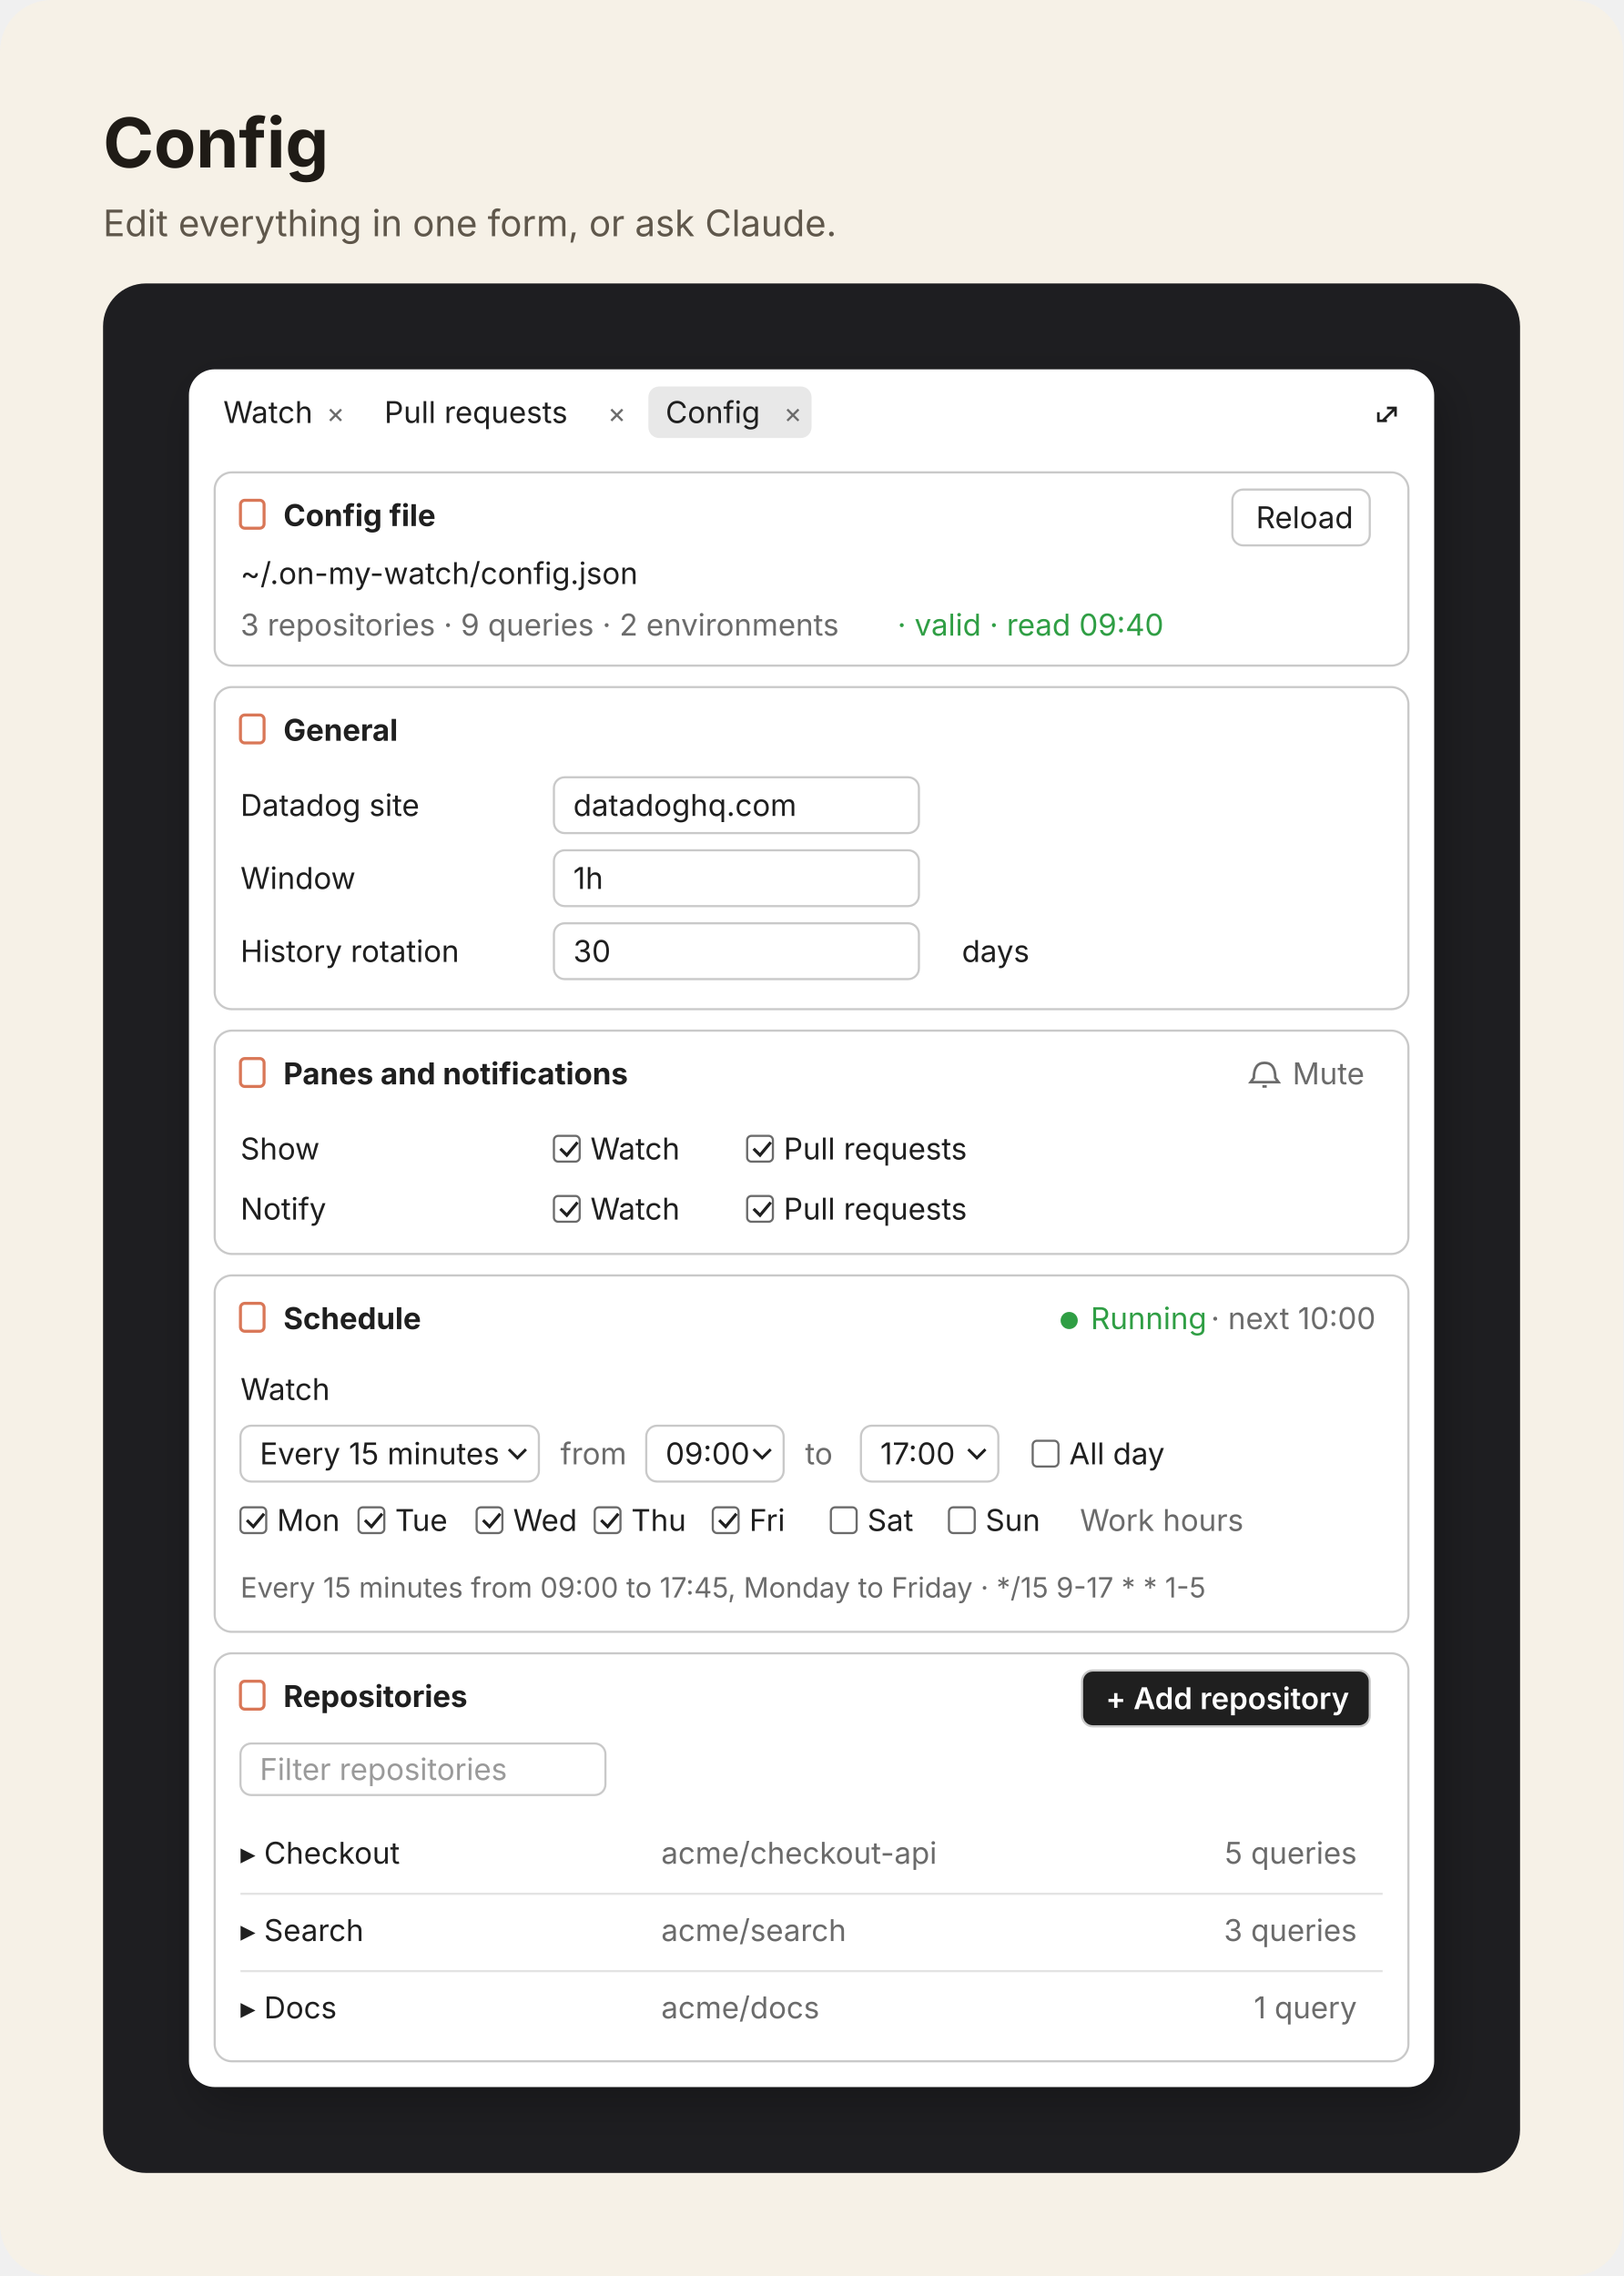
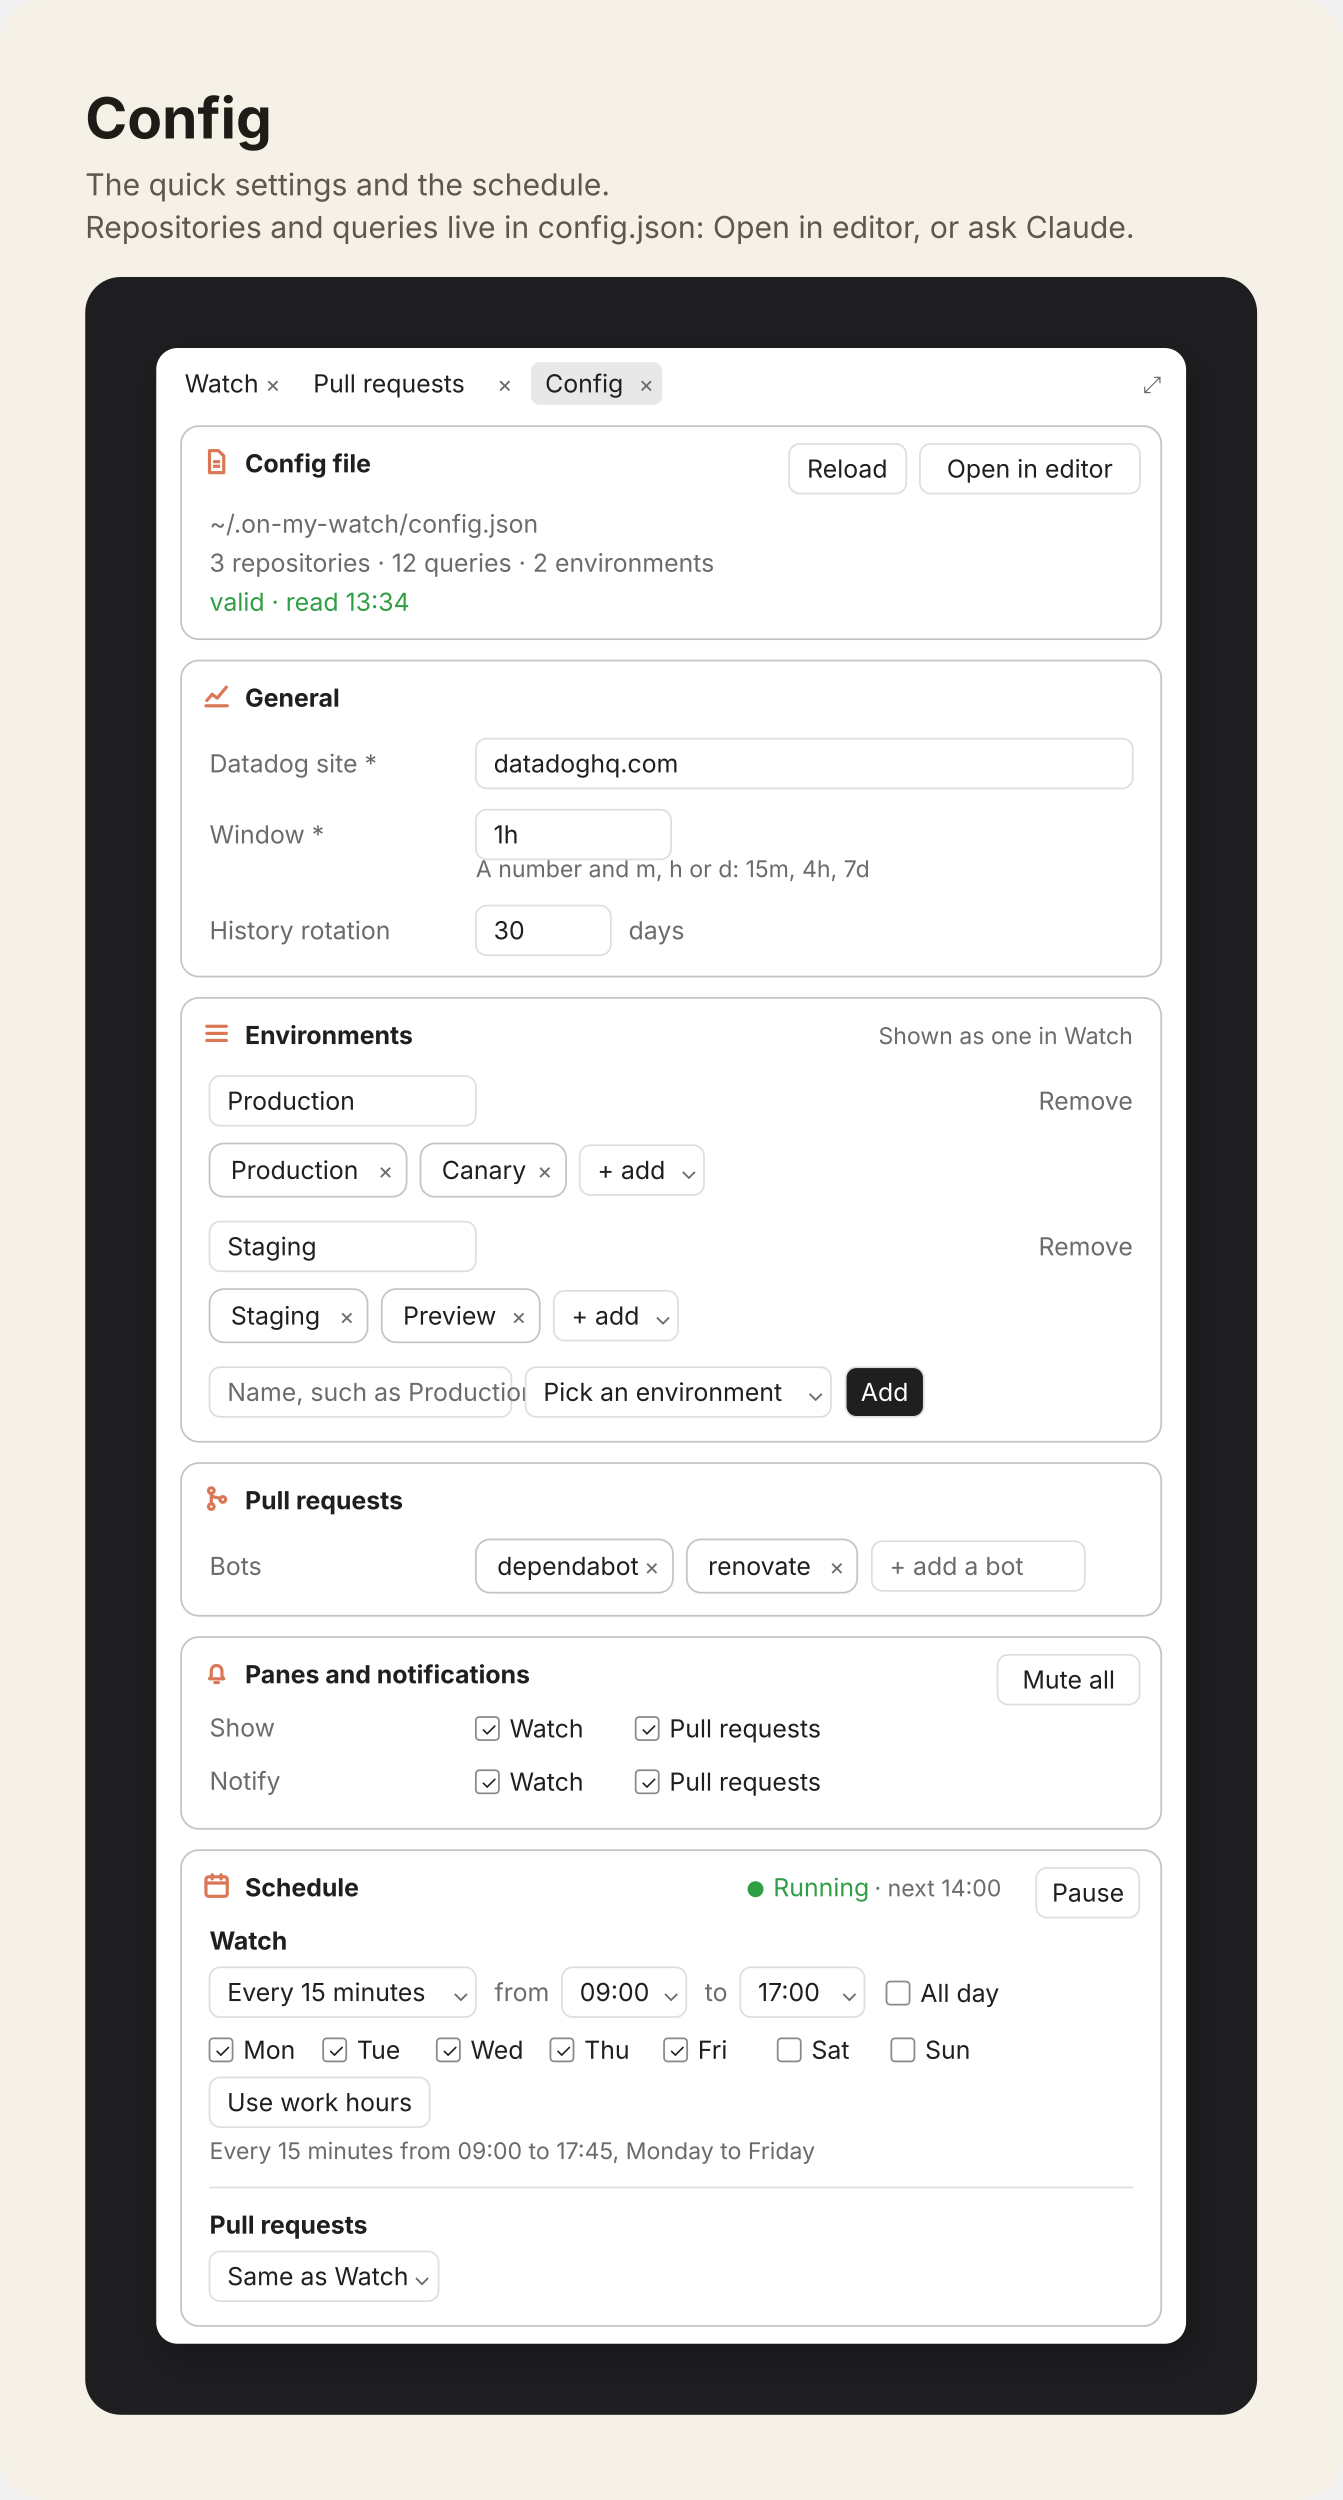
- <svg xmlns="http://www.w3.org/2000/svg" viewBox="0 0 756 1060" width="756" height="1060" font-family="Inter, 'SF Pro Display', 'SF Pro Text', system-ui, -apple-system, 'Segoe UI Variable Display', 'Segoe UI', Roboto, 'Helvetica Neue', Arial, sans-serif">
+ <svg xmlns="http://www.w3.org/2000/svg" viewBox="0 0 756 1408" width="756" height="1408" font-family="Inter, 'SF Pro Display', 'SF Pro Text', system-ui, -apple-system, 'Segoe UI Variable Display', 'Segoe UI', Roboto, 'Helvetica Neue', Arial, sans-serif">
  <defs>
    <filter id="blur" x="-10%" y="-10%" width="120%" height="120%">
      <feGaussianBlur stdDeviation="10" />
    </filter>
  </defs>
-   <rect width="756" height="1060" rx="24" fill="#F6F1E7" />
-   <text x="48" y="78" font-size="32" fill="#1F1B16" font-weight="700" text-anchor="start">Config</text>
-   <text x="48" y="110" font-size="17" fill="#5F574B" font-weight="400" text-anchor="start">Edit everything in one form, or ask Claude.</text>
-   <rect x="48" y="132" width="660" height="880" rx="20" fill="#1E1E21" />
-   <g transform="translate(88,172)">
-     <rect x="4" y="8" width="580" height="800" rx="12" fill="#000" opacity="0.25" filter="url(#blur)" />
-     <rect width="580" height="800" rx="12" fill="#fff" />
-     <text x="16" y="25" font-size="14" fill="#1F1F1F" font-weight="400" text-anchor="start">Watch</text>
-     <text x="64.0" y="25" font-size="13" fill="#6B6B6B" font-weight="400" text-anchor="start">×</text>
-     <text x="91.0" y="25" font-size="14" fill="#1F1F1F" font-weight="400" text-anchor="start">Pull requests</text>
-     <text x="195.0" y="25" font-size="13" fill="#6B6B6B" font-weight="400" text-anchor="start">×</text>
-     <rect x="214.0" y="8" width="76.0" height="24" rx="5" fill="#E8E8E8" />
-     <text x="222.0" y="25" font-size="14" fill="#1F1F1F" font-weight="400" text-anchor="start">Config</text>
-     <text x="277.0" y="25" font-size="13" fill="#6B6B6B" font-weight="400" text-anchor="start">×</text>
-     <path d="M556 24 l6 -6 m-4 0 h4 v4 M554 20 v4 h4" fill="none" stroke="#1F1F1F" stroke-width="1.2" />
-     <rect x="12" y="48" width="556" height="90" rx="8" fill="#fff" stroke="#C9C9C9" />
-     <rect x="24" y="61" width="11" height="13" rx="2" fill="none" stroke="#D97757" stroke-width="1.4" />
-     <text x="44" y="73" font-size="14" fill="#1F1F1F" font-weight="700" text-anchor="start">Config file</text>
-     <g transform="translate(486.0,56)">
-       <rect x="0" y="0" width="64.0" height="26" rx="5" fill="#fff" stroke="#C9C9C9" />
-       <text x="11" y="18" font-size="14" fill="#1F1F1F" font-weight="400" text-anchor="start">Reload</text>
+   <rect width="756" height="1408" rx="24" fill="#F6F1E7" />
+   <text x="48.0" y="78.0" font-size="32" fill="#1F1B16" font-weight="700" text-anchor="start">Config</text>
+   <text x="48.0" y="110.0" font-size="17" fill="#5F574B" font-weight="400" text-anchor="start">The quick settings and the schedule.</text>
+   <text x="48.0" y="134.0" font-size="17" fill="#5F574B" font-weight="400" text-anchor="start">Repositories and queries live in config.json: Open in editor, or ask Claude.</text>
+   <rect x="48" y="156" width="660" height="1204" rx="20" fill="#1E1E21" />
+   <g transform="translate(88,196)">
+     <rect x="4" y="8" width="580" height="1124" rx="12" fill="#000" opacity="0.25" filter="url(#blur)" />
+     <rect width="580" height="1124" rx="12" fill="#fff" />
+     <text x="16.0" y="25.0" font-size="14" fill="#1F1F1F" font-weight="400" text-anchor="start">Watch</text>
+     <text x="61.4" y="25.0" font-size="13" fill="#6B6B6B" font-weight="400" text-anchor="start">×</text>
+     <text x="88.4" y="25.0" font-size="14" fill="#1F1F1F" font-weight="400" text-anchor="start">Pull requests</text>
+     <text x="192.0" y="25.0" font-size="13" fill="#6B6B6B" font-weight="400" text-anchor="start">×</text>
+     <rect x="211.04" y="8" width="74" height="24" rx="5" fill="#E8E8E8" />
+     <text x="219.0" y="25.0" font-size="14" fill="#1F1F1F" font-weight="400" text-anchor="start">Config</text>
+     <text x="271.7" y="25.0" font-size="13" fill="#6B6B6B" font-weight="400" text-anchor="start">×</text>
+     <text x="566.0" y="25.0" font-size="13" fill="#6B6B6B" font-weight="400" text-anchor="end">⤢</text>
+     <rect x="14" y="846" width="552" height="268" rx="10" fill="#fff" stroke="#C4C4C4" />
+     <rect x="14" y="726" width="552" height="108" rx="10" fill="#fff" stroke="#C4C4C4" />
+     <rect x="14" y="628" width="552" height="86" rx="10" fill="#fff" stroke="#C4C4C4" />
+     <rect x="14" y="366" width="552" height="250" rx="10" fill="#fff" stroke="#C4C4C4" />
+     <rect x="14" y="176" width="552" height="178" rx="10" fill="#fff" stroke="#C4C4C4" />
+     <rect x="14" y="44" width="552" height="120" rx="10" fill="#fff" stroke="#C4C4C4" />
+     <rect x="430.1" y="54" width="124" height="28" rx="6" fill="#fff" stroke="#DEDEDE" />
+     <text x="492.0" y="73.0" font-size="14" fill="#1F1F1F" font-weight="400" text-anchor="middle">Open in editor</text>
+     <rect x="356.4" y="54" width="66" height="28" rx="6" fill="#fff" stroke="#DEDEDE" />
+     <text x="389.2" y="73.0" font-size="14" fill="#1F1F1F" font-weight="400" text-anchor="middle">Reload</text>
+     <g transform="translate(26.0,56.0) scale(1.0)">
+       <g fill="none" stroke="#D97757" stroke-width="1.8" stroke-linejoin="round">
+         <path d="M4 1.8h5l3 3v9.4H4z" />
+         <path d="M6 8h4M6 10.6h4" />
+       </g>
    </g>
-     <text x="24" y="100" font-size="14" fill="#1F1F1F" font-weight="400" text-anchor="start">~/.on-my-watch/config.json</text>
-     <text x="24" y="124" font-size="14" fill="#6B6B6B" font-weight="400" text-anchor="start">3 repositories · 9 queries · 2 environments</text>
-     <text x="330" y="124" font-size="14" fill="#2F9E44" font-weight="400" text-anchor="start">· valid · read 09:40</text>
-     <rect x="12" y="148" width="556" height="150" rx="8" fill="#fff" stroke="#C9C9C9" />
-     <rect x="24" y="161" width="11" height="13" rx="2" fill="none" stroke="#D97757" stroke-width="1.4" />
-     <text x="44" y="173" font-size="14" fill="#1F1F1F" font-weight="700" text-anchor="start">General</text>
-     <text x="24" y="208" font-size="14" fill="#1F1F1F" font-weight="400" text-anchor="start">Datadog site</text>
-     <rect x="170" y="190" width="170" height="26" rx="5" fill="#fff" stroke="#C9C9C9" />
-     <text x="179" y="208" font-size="14" fill="#1F1F1F" font-weight="400" text-anchor="start">datadoghq.com</text>
-     <text x="24" y="242" font-size="14" fill="#1F1F1F" font-weight="400" text-anchor="start">Window</text>
-     <rect x="170" y="224" width="170" height="26" rx="5" fill="#fff" stroke="#C9C9C9" />
-     <text x="179" y="242" font-size="14" fill="#1F1F1F" font-weight="400" text-anchor="start">1h</text>
-     <text x="24" y="276" font-size="14" fill="#1F1F1F" font-weight="400" text-anchor="start">History rotation</text>
-     <rect x="170" y="258" width="170" height="26" rx="5" fill="#fff" stroke="#C9C9C9" />
-     <text x="179" y="276" font-size="14" fill="#1F1F1F" font-weight="400" text-anchor="start">30</text>
-     <text x="360" y="276" font-size="14" fill="#1F1F1F" font-weight="400" text-anchor="start">days</text>
-     <rect x="12" y="308" width="556" height="104" rx="8" fill="#fff" stroke="#C9C9C9" />
-     <rect x="24" y="321" width="11" height="13" rx="2" fill="none" stroke="#D97757" stroke-width="1.4" />
-     <text x="44" y="333" font-size="14" fill="#1F1F1F" font-weight="700" text-anchor="start">Panes and notifications</text>
-     <path d="M496 330 q0 -7 5 -7 q5 0 5 7 l1.5 2 h-13 z" fill="none" stroke="#6B6B6B" stroke-width="1.2" />
-     <line x1="500" y1="334" x2="502" y2="334" stroke="#6B6B6B" stroke-width="1.2" />
-     <text x="514" y="333" font-size="14" fill="#6B6B6B" font-weight="400" text-anchor="start">Mute</text>
-     <text x="24" y="368" font-size="14" fill="#1F1F1F" font-weight="400" text-anchor="start">Show</text>
-     <rect x="170" y="357" width="12" height="12" rx="2" fill="#fff" stroke="#6B6B6B" />
-     <path d="M173 363 l3 3 l5 -6" fill="none" stroke="#1F1F1F" stroke-width="1.4" />
-     <text x="187" y="368" font-size="14" fill="#1F1F1F" font-weight="400" text-anchor="start">Watch</text>
-     <rect x="260" y="357" width="12" height="12" rx="2" fill="#fff" stroke="#6B6B6B" />
-     <path d="M263 363 l3 3 l5 -6" fill="none" stroke="#1F1F1F" stroke-width="1.4" />
-     <text x="277" y="368" font-size="14" fill="#1F1F1F" font-weight="400" text-anchor="start">Pull requests</text>
-     <text x="24" y="396" font-size="14" fill="#1F1F1F" font-weight="400" text-anchor="start">Notify</text>
-     <rect x="170" y="385" width="12" height="12" rx="2" fill="#fff" stroke="#6B6B6B" />
-     <path d="M173 391 l3 3 l5 -6" fill="none" stroke="#1F1F1F" stroke-width="1.4" />
-     <text x="187" y="396" font-size="14" fill="#1F1F1F" font-weight="400" text-anchor="start">Watch</text>
-     <rect x="260" y="385" width="12" height="12" rx="2" fill="#fff" stroke="#6B6B6B" />
-     <path d="M263 391 l3 3 l5 -6" fill="none" stroke="#1F1F1F" stroke-width="1.4" />
-     <text x="277" y="396" font-size="14" fill="#1F1F1F" font-weight="400" text-anchor="start">Pull requests</text>
-     <rect x="12" y="422" width="556" height="166" rx="8" fill="#fff" stroke="#C9C9C9" />
-     <rect x="24" y="435" width="11" height="13" rx="2" fill="none" stroke="#D97757" stroke-width="1.4" />
-     <text x="44" y="447" font-size="14" fill="#1F1F1F" font-weight="700" text-anchor="start">Schedule</text>
-     <circle cx="410" cy="443" r="4" fill="#2F9E44" />
-     <text x="420" y="447" font-size="14" fill="#2F9E44" font-weight="400" text-anchor="start">Running</text>
-     <text x="476" y="447" font-size="14" fill="#6B6B6B" font-weight="400" text-anchor="start">· next 10:00</text>
-     <text x="24" y="480" font-size="14" fill="#1F1F1F" font-weight="400" text-anchor="start">Watch</text>
-     <rect x="24" y="492" width="139.0" height="26" rx="5" fill="#fff" stroke="#C9C9C9" />
-     <text x="33" y="510" font-size="14" fill="#1F1F1F" font-weight="400" text-anchor="start">Every 15 minutes</text>
-     <path d="M149.0 503 l4 4 l4 -4" fill="none" stroke="#1F1F1F" stroke-width="1.3" />
-     <text x="173.0" y="510" font-size="14" fill="#6B6B6B" font-weight="400" text-anchor="start">from</text>
-     <rect x="213.0" y="492" width="64" height="26" rx="5" fill="#fff" stroke="#C9C9C9" />
-     <text x="222.0" y="510" font-size="14" fill="#1F1F1F" font-weight="400" text-anchor="start">09:00</text>
-     <path d="M263.0 503 l4 4 l4 -4" fill="none" stroke="#1F1F1F" stroke-width="1.3" />
-     <text x="287.0" y="510" font-size="14" fill="#6B6B6B" font-weight="400" text-anchor="start">to</text>
-     <rect x="313.0" y="492" width="64" height="26" rx="5" fill="#fff" stroke="#C9C9C9" />
-     <text x="322.0" y="510" font-size="14" fill="#1F1F1F" font-weight="400" text-anchor="start">17:00</text>
-     <path d="M363.0 503 l4 4 l4 -4" fill="none" stroke="#1F1F1F" stroke-width="1.3" />
-     <rect x="393.0" y="499" width="12" height="12" rx="2" fill="#fff" stroke="#6B6B6B" />
-     <text x="410.0" y="510" font-size="14" fill="#1F1F1F" font-weight="400" text-anchor="start">All day</text>
-     <rect x="24" y="530" width="12" height="12" rx="2" fill="#fff" stroke="#6B6B6B" />
-     <path d="M27 536 l3 3 l5 -6" fill="none" stroke="#1F1F1F" stroke-width="1.4" />
-     <text x="41" y="541" font-size="14" fill="#1F1F1F" font-weight="400" text-anchor="start">Mon</text>
-     <rect x="79.0" y="530" width="12" height="12" rx="2" fill="#fff" stroke="#6B6B6B" />
-     <path d="M82.0 536 l3 3 l5 -6" fill="none" stroke="#1F1F1F" stroke-width="1.4" />
-     <text x="96.0" y="541" font-size="14" fill="#1F1F1F" font-weight="400" text-anchor="start">Tue</text>
-     <rect x="134.0" y="530" width="12" height="12" rx="2" fill="#fff" stroke="#6B6B6B" />
-     <path d="M137.0 536 l3 3 l5 -6" fill="none" stroke="#1F1F1F" stroke-width="1.4" />
-     <text x="151.0" y="541" font-size="14" fill="#1F1F1F" font-weight="400" text-anchor="start">Wed</text>
-     <rect x="189.0" y="530" width="12" height="12" rx="2" fill="#fff" stroke="#6B6B6B" />
-     <path d="M192.0 536 l3 3 l5 -6" fill="none" stroke="#1F1F1F" stroke-width="1.4" />
-     <text x="206.0" y="541" font-size="14" fill="#1F1F1F" font-weight="400" text-anchor="start">Thu</text>
-     <rect x="244.0" y="530" width="12" height="12" rx="2" fill="#fff" stroke="#6B6B6B" />
-     <path d="M247.0 536 l3 3 l5 -6" fill="none" stroke="#1F1F1F" stroke-width="1.4" />
-     <text x="261.0" y="541" font-size="14" fill="#1F1F1F" font-weight="400" text-anchor="start">Fri</text>
-     <rect x="299.0" y="530" width="12" height="12" rx="2" fill="#fff" stroke="#6B6B6B" />
-     <text x="316.0" y="541" font-size="14" fill="#1F1F1F" font-weight="400" text-anchor="start">Sat</text>
-     <rect x="354.0" y="530" width="12" height="12" rx="2" fill="#fff" stroke="#6B6B6B" />
-     <text x="371.0" y="541" font-size="14" fill="#1F1F1F" font-weight="400" text-anchor="start">Sun</text>
-     <text x="415.0" y="541" font-size="14" fill="#6B6B6B" font-weight="400" text-anchor="start">Work hours</text>
-     <text x="24" y="572" font-size="13" fill="#6B6B6B" font-weight="400" text-anchor="start">Every 15 minutes from 09:00 to 17:45, Monday to Friday · */15 9-17 * * 1-5</text>
-     <rect x="12" y="598" width="556" height="190" rx="8" fill="#fff" stroke="#C9C9C9" />
-     <rect x="24" y="611" width="11" height="13" rx="2" fill="none" stroke="#D97757" stroke-width="1.4" />
-     <text x="44" y="623" font-size="14" fill="#1F1F1F" font-weight="700" text-anchor="start">Repositories</text>
-     <g transform="translate(416.0,606)">
-       <rect x="0" y="0" width="134.0" height="26" rx="5" fill="#1F1F1F" stroke="#C9C9C9" />
-       <text x="11" y="18" font-size="14" fill="#fff" font-weight="600" text-anchor="start">+ Add repository</text>
+     <text x="50.0" y="70.0" font-size="14" fill="#1F1F1F" font-weight="700" text-anchor="start">Config file</text>
+     <text x="30.0" y="104.0" font-size="14" fill="#6B6B6B" font-weight="400" text-anchor="start">~/.on-my-watch/config.json</text>
+     <text x="30.0" y="126.0" font-size="14" fill="#6B6B6B" font-weight="400" text-anchor="start">3 repositories · 12 queries · 2 environments</text>
+     <text x="30.0" y="148.0" font-size="14" fill="#2F9E44" font-weight="400" text-anchor="start">valid · read 13:34</text>
+     <text x="30.0" y="239.0" font-size="14" fill="#6B6B6B" font-weight="400" text-anchor="start">Datadog site *</text>
+     <rect x="180.0" y="220" width="370" height="28" rx="6" fill="#fff" stroke="#DEDEDE" />
+     <text x="190.0" y="239.0" font-size="14" fill="#1F1F1F" font-weight="400" text-anchor="start">datadoghq.com</text>
+     <text x="30.0" y="279.0" font-size="14" fill="#6B6B6B" font-weight="400" text-anchor="start">Window *</text>
+     <rect x="180.0" y="260" width="110" height="28" rx="6" fill="#fff" stroke="#DEDEDE" />
+     <text x="190.0" y="279.0" font-size="14" fill="#1F1F1F" font-weight="400" text-anchor="start">1h</text>
+     <text x="180.0" y="298.0" font-size="13" fill="#6B6B6B" font-weight="400" text-anchor="start">A number and m, h or d: 15m, 4h, 7d</text>
+     <text x="30.0" y="333.0" font-size="14" fill="#6B6B6B" font-weight="400" text-anchor="start">History rotation</text>
+     <rect x="180.0" y="314" width="76" height="28" rx="6" fill="#fff" stroke="#DEDEDE" />
+     <text x="190.0" y="333.0" font-size="14" fill="#1F1F1F" font-weight="400" text-anchor="start">30</text>
+     <text x="266.0" y="333.0" font-size="14" fill="#6B6B6B" font-weight="400" text-anchor="start">days</text>
+     <g transform="translate(26.0,188.0) scale(1.0)">
+       <g fill="none" stroke="#D97757" stroke-width="1.8" stroke-linecap="round" stroke-linejoin="round">
+         <path d="M2 13.5h12" />
+         <path d="M2.5 10.5l3-3.5 2.8 2.2L13.5 3" />
+       </g>
    </g>
-     <rect x="24" y="640" width="170" height="24" rx="5" fill="#fff" stroke="#C9C9C9" />
-     <text x="33" y="657" font-size="14" fill="#9A9A9A" font-weight="400" text-anchor="start">Filter repositories</text>
-     <text x="24" y="696" font-size="14" fill="#1F1F1F" font-weight="400" text-anchor="start">▸ Checkout</text>
-     <text x="220" y="696" font-size="14" fill="#6B6B6B" font-weight="400" text-anchor="start">acme/checkout-api</text>
-     <text x="544" y="696" font-size="14" fill="#6B6B6B" font-weight="400" text-anchor="end">5 queries</text>
-     <line x1="24" y1="710" x2="556" y2="710" stroke="#E3E3E3" />
-     <text x="24" y="732" font-size="14" fill="#1F1F1F" font-weight="400" text-anchor="start">▸ Search</text>
-     <text x="220" y="732" font-size="14" fill="#6B6B6B" font-weight="400" text-anchor="start">acme/search</text>
-     <text x="544" y="732" font-size="14" fill="#6B6B6B" font-weight="400" text-anchor="end">3 queries</text>
-     <line x1="24" y1="746" x2="556" y2="746" stroke="#E3E3E3" />
-     <text x="24" y="768" font-size="14" fill="#1F1F1F" font-weight="400" text-anchor="start">▸ Docs</text>
-     <text x="220" y="768" font-size="14" fill="#6B6B6B" font-weight="400" text-anchor="start">acme/docs</text>
-     <text x="544" y="768" font-size="14" fill="#6B6B6B" font-weight="400" text-anchor="end">1 query</text>
+     <text x="50.0" y="202.0" font-size="14" fill="#1F1F1F" font-weight="700" text-anchor="start">General</text>
+     <rect x="30.0" y="410" width="150" height="28" rx="6" fill="#fff" stroke="#DEDEDE" />
+     <text x="40.0" y="429.0" font-size="14" fill="#1F1F1F" font-weight="400" text-anchor="start">Production</text>
+     <text x="550.0" y="429.0" font-size="14" fill="#6B6B6B" font-weight="400" text-anchor="end">Remove</text>
+     <rect x="30.0" y="448" width="111" height="30" rx="8" fill="#fff" stroke="#C4C4C4" />
+     <text x="42.0" y="468.0" font-size="14" fill="#1F1F1F" font-weight="400" text-anchor="start">Production</text>
+     <text x="124.8" y="468.0" font-size="13" fill="#6B6B6B" font-weight="400" text-anchor="start">×</text>
+     <rect x="148.8" y="448" width="82" height="30" rx="8" fill="#fff" stroke="#C4C4C4" />
+     <text x="160.8" y="468.0" font-size="14" fill="#1F1F1F" font-weight="400" text-anchor="start">Canary</text>
+     <text x="214.5" y="468.0" font-size="13" fill="#6B6B6B" font-weight="400" text-anchor="start">×</text>
+     <rect x="238.5" y="449" width="70" height="28" rx="6" fill="#fff" stroke="#DEDEDE" />
+     <text x="248.5" y="468.0" font-size="14" fill="#1F1F1F" font-weight="400" text-anchor="start">+ add</text>
+     <text x="294.9" y="468.0" font-size="13" fill="#6B6B6B" font-weight="400" text-anchor="start">⌄</text>
+     <rect x="30.0" y="492" width="150" height="28" rx="6" fill="#fff" stroke="#DEDEDE" />
+     <text x="40.0" y="511.0" font-size="14" fill="#1F1F1F" font-weight="400" text-anchor="start">Staging</text>
+     <text x="550.0" y="511.0" font-size="14" fill="#6B6B6B" font-weight="400" text-anchor="end">Remove</text>
+     <rect x="30.0" y="530" width="89" height="30" rx="8" fill="#fff" stroke="#C4C4C4" />
+     <text x="42.0" y="550.0" font-size="14" fill="#1F1F1F" font-weight="400" text-anchor="start">Staging</text>
+     <text x="103.0" y="550.0" font-size="13" fill="#6B6B6B" font-weight="400" text-anchor="start">×</text>
+     <rect x="127.0" y="530" width="89" height="30" rx="8" fill="#fff" stroke="#C4C4C4" />
+     <text x="139.0" y="550.0" font-size="14" fill="#1F1F1F" font-weight="400" text-anchor="start">Preview</text>
+     <text x="199.9" y="550.0" font-size="13" fill="#6B6B6B" font-weight="400" text-anchor="start">×</text>
+     <rect x="223.9" y="531" width="70" height="28" rx="6" fill="#fff" stroke="#DEDEDE" />
+     <text x="233.9" y="550.0" font-size="14" fill="#1F1F1F" font-weight="400" text-anchor="start">+ add</text>
+     <text x="280.3" y="550.0" font-size="13" fill="#6B6B6B" font-weight="400" text-anchor="start">⌄</text>
+     <rect x="30.0" y="574" width="170" height="28" rx="6" fill="#fff" stroke="#DEDEDE" />
+     <text x="40.0" y="593.0" font-size="14" fill="#6B6B6B" font-weight="400" text-anchor="start">Name, such as Production</text>
+     <rect x="208.0" y="574" width="172" height="28" rx="6" fill="#fff" stroke="#DEDEDE" />
+     <text x="218.0" y="593.0" font-size="14" fill="#1F1F1F" font-weight="400" text-anchor="start">Pick an environment</text>
+     <text x="366.3" y="593.0" font-size="13" fill="#6B6B6B" font-weight="400" text-anchor="start">⌄</text>
+     <rect x="388.3" y="574" width="44" height="28" rx="6" fill="#1F1F1F" stroke="#DEDEDE" />
+     <text x="410.2" y="593.0" font-size="14" fill="#fff" font-weight="400" text-anchor="middle">Add</text>
+     <g transform="translate(26.0,378.0) scale(1.0)">
+       <path fill="none" stroke="#D97757" stroke-width="1.8" stroke-linecap="round" d="M2.5 4h11M2.5 8h11M2.5 12h11" />
+     </g>
+     <text x="50.0" y="392.0" font-size="14" fill="#1F1F1F" font-weight="700" text-anchor="start">Environments</text>
+     <text x="550.0" y="392.0" font-size="13" fill="#6B6B6B" font-weight="400" text-anchor="end">Shown as one in Watch</text>
+     <text x="30.0" y="691.0" font-size="14" fill="#6B6B6B" font-weight="400" text-anchor="start">Bots</text>
+     <rect x="180.0" y="671" width="111" height="30" rx="8" fill="#fff" stroke="#C4C4C4" />
+     <text x="192.0" y="691.0" font-size="14" fill="#1F1F1F" font-weight="400" text-anchor="start">dependabot</text>
+     <text x="274.8" y="691.0" font-size="13" fill="#6B6B6B" font-weight="400" text-anchor="start">×</text>
+     <rect x="298.8" y="671" width="96" height="30" rx="8" fill="#fff" stroke="#C4C4C4" />
+     <text x="310.8" y="691.0" font-size="14" fill="#1F1F1F" font-weight="400" text-anchor="start">renovate</text>
+     <text x="379.0" y="691.0" font-size="13" fill="#6B6B6B" font-weight="400" text-anchor="start">×</text>
+     <rect x="403.0" y="672" width="120" height="28" rx="6" fill="#fff" stroke="#DEDEDE" />
+     <text x="413.0" y="691.0" font-size="14" fill="#6B6B6B" font-weight="400" text-anchor="start">+ add a bot</text>
+     <g transform="translate(26.0,640.0) scale(1.0)">
+       <g fill="none" stroke="#D97757" stroke-width="1.8" stroke-linecap="round" stroke-linejoin="round">
+         <circle cx="5" cy="3.5" r="1.6" />
+         <circle cx="5" cy="12.5" r="1.6" />
+         <circle cx="11.5" cy="8.5" r="1.6" />
+         <path d="M5 5.1v5.8M5 5.5c0 2.5 4.8 1.2 4.9 3" />
+       </g>
+     </g>
+     <text x="50.0" y="654.0" font-size="14" fill="#1F1F1F" font-weight="700" text-anchor="start">Pull requests</text>
+     <text x="30.0" y="782.0" font-size="14" fill="#6B6B6B" font-weight="400" text-anchor="start">Show</text>
+     <rect x="180" y="771" width="13" height="13" rx="2" fill="#fff" stroke="#8A8A8A" />
+     <text x="182.5" y="782.0" font-size="11" fill="#1F1F1F" font-weight="400" text-anchor="start">✓</text>
+     <text x="199.0" y="782.5" font-size="14" fill="#1F1F1F" font-weight="400" text-anchor="start">Watch</text>
+     <rect x="270" y="771" width="13" height="13" rx="2" fill="#fff" stroke="#8A8A8A" />
+     <text x="272.5" y="782.0" font-size="11" fill="#1F1F1F" font-weight="400" text-anchor="start">✓</text>
+     <text x="289.0" y="782.5" font-size="14" fill="#1F1F1F" font-weight="400" text-anchor="start">Pull requests</text>
+     <text x="30.0" y="812.0" font-size="14" fill="#6B6B6B" font-weight="400" text-anchor="start">Notify</text>
+     <rect x="180" y="801" width="13" height="13" rx="2" fill="#fff" stroke="#8A8A8A" />
+     <text x="182.5" y="812.0" font-size="11" fill="#1F1F1F" font-weight="400" text-anchor="start">✓</text>
+     <text x="199.0" y="812.5" font-size="14" fill="#1F1F1F" font-weight="400" text-anchor="start">Watch</text>
+     <rect x="270" y="801" width="13" height="13" rx="2" fill="#fff" stroke="#8A8A8A" />
+     <text x="272.5" y="812.0" font-size="11" fill="#1F1F1F" font-weight="400" text-anchor="start">✓</text>
+     <text x="289.0" y="812.5" font-size="14" fill="#1F1F1F" font-weight="400" text-anchor="start">Pull requests</text>
+     <g transform="translate(26.0,738.0) scale(1.0)">
+       <g fill="none" stroke="#D97757" stroke-width="1.8" stroke-linecap="round" stroke-linejoin="round">
+         <path d="M4 11.5h8l-1-1.6V7a3 3 0 0 0-6 0v2.9z" />
+         <path d="M7 13.6h2" />
+       </g>
+     </g>
+     <text x="50.0" y="752.0" font-size="14" fill="#1F1F1F" font-weight="700" text-anchor="start">Panes and notifications</text>
+     <rect x="473.8" y="736" width="80" height="28" rx="6" fill="#fff" stroke="#DEDEDE" />
+     <text x="513.9" y="755.0" font-size="14" fill="#1F1F1F" font-weight="400" text-anchor="middle">Mute all</text>
+     <text x="30.0" y="902.0" font-size="14" fill="#1F1F1F" font-weight="700" text-anchor="start">Watch</text>
+     <rect x="30.0" y="912" width="150" height="28" rx="6" fill="#fff" stroke="#DEDEDE" />
+     <text x="40.0" y="931.0" font-size="14" fill="#1F1F1F" font-weight="400" text-anchor="start">Every 15 minutes</text>
+     <text x="166.5" y="931.0" font-size="13" fill="#6B6B6B" font-weight="400" text-anchor="start">⌄</text>
+     <text x="190.5" y="931.0" font-size="14" fill="#6B6B6B" font-weight="400" text-anchor="start">from</text>
+     <rect x="228.5" y="912" width="70" height="28" rx="6" fill="#fff" stroke="#DEDEDE" />
+     <text x="238.5" y="931.0" font-size="14" fill="#1F1F1F" font-weight="400" text-anchor="start">09:00</text>
+     <text x="284.9" y="931.0" font-size="13" fill="#6B6B6B" font-weight="400" text-anchor="start">⌄</text>
+     <text x="308.9" y="931.0" font-size="14" fill="#6B6B6B" font-weight="400" text-anchor="start">to</text>
+     <rect x="328.9" y="912" width="70" height="28" rx="6" fill="#fff" stroke="#DEDEDE" />
+     <text x="338.9" y="931.0" font-size="14" fill="#1F1F1F" font-weight="400" text-anchor="start">17:00</text>
+     <text x="385.3" y="931.0" font-size="13" fill="#6B6B6B" font-weight="400" text-anchor="start">⌄</text>
+     <rect x="411.28" y="920" width="13" height="13" rx="2" fill="#fff" stroke="#8A8A8A" />
+     <text x="430.3" y="931.5" font-size="14" fill="#1F1F1F" font-weight="400" text-anchor="start">All day</text>
+     <rect x="30" y="952" width="13" height="13" rx="2" fill="#fff" stroke="#8A8A8A" />
+     <text x="32.5" y="963.0" font-size="11" fill="#1F1F1F" font-weight="400" text-anchor="start">✓</text>
+     <text x="49.0" y="963.5" font-size="14" fill="#1F1F1F" font-weight="400" text-anchor="start">Mon</text>
+     <rect x="94" y="952" width="13" height="13" rx="2" fill="#fff" stroke="#8A8A8A" />
+     <text x="96.5" y="963.0" font-size="11" fill="#1F1F1F" font-weight="400" text-anchor="start">✓</text>
+     <text x="113.0" y="963.5" font-size="14" fill="#1F1F1F" font-weight="400" text-anchor="start">Tue</text>
+     <rect x="158" y="952" width="13" height="13" rx="2" fill="#fff" stroke="#8A8A8A" />
+     <text x="160.5" y="963.0" font-size="11" fill="#1F1F1F" font-weight="400" text-anchor="start">✓</text>
+     <text x="177.0" y="963.5" font-size="14" fill="#1F1F1F" font-weight="400" text-anchor="start">Wed</text>
+     <rect x="222" y="952" width="13" height="13" rx="2" fill="#fff" stroke="#8A8A8A" />
+     <text x="224.5" y="963.0" font-size="11" fill="#1F1F1F" font-weight="400" text-anchor="start">✓</text>
+     <text x="241.0" y="963.5" font-size="14" fill="#1F1F1F" font-weight="400" text-anchor="start">Thu</text>
+     <rect x="286" y="952" width="13" height="13" rx="2" fill="#fff" stroke="#8A8A8A" />
+     <text x="288.5" y="963.0" font-size="11" fill="#1F1F1F" font-weight="400" text-anchor="start">✓</text>
+     <text x="305.0" y="963.5" font-size="14" fill="#1F1F1F" font-weight="400" text-anchor="start">Fri</text>
+     <rect x="350" y="952" width="13" height="13" rx="2" fill="#fff" stroke="#8A8A8A" />
+     <text x="369.0" y="963.5" font-size="14" fill="#1F1F1F" font-weight="400" text-anchor="start">Sat</text>
+     <rect x="414" y="952" width="13" height="13" rx="2" fill="#fff" stroke="#8A8A8A" />
+     <text x="433.0" y="963.5" font-size="14" fill="#1F1F1F" font-weight="400" text-anchor="start">Sun</text>
+     <rect x="30.0" y="974" width="124" height="28" rx="6" fill="#fff" stroke="#DEDEDE" />
+     <text x="92.0" y="993.0" font-size="14" fill="#1F1F1F" font-weight="400" text-anchor="middle">Use work hours</text>
+     <text x="30.0" y="1020.0" font-size="13" fill="#6B6B6B" font-weight="400" text-anchor="start">Every 15 minutes from 09:00 to 17:45, Monday to Friday</text>
+     <line x1="30" y1="1036" x2="550" y2="1036" stroke="#DEDEDE" />
+     <text x="30.0" y="1062.0" font-size="14" fill="#1F1F1F" font-weight="700" text-anchor="start">Pull requests</text>
+     <rect x="30.0" y="1072" width="129" height="28" rx="6" fill="#fff" stroke="#DEDEDE" />
+     <text x="40.0" y="1091.0" font-size="14" fill="#1F1F1F" font-weight="400" text-anchor="start">Same as Watch</text>
+     <text x="144.6" y="1091.0" font-size="13" fill="#6B6B6B" font-weight="400" text-anchor="start">⌄</text>
+     <g transform="translate(26.0,858.0) scale(1.0)">
+       <g fill="none" stroke="#D97757" stroke-width="1.8" stroke-linecap="round" stroke-linejoin="round">
+         <rect x="2" y="3" width="12" height="11" rx="1.5" />
+         <path d="M2 6.5h12M5.5 1.8v2.4M10.5 1.8v2.4" />
+       </g>
+     </g>
+     <text x="50.0" y="872.0" font-size="14" fill="#1F1F1F" font-weight="700" text-anchor="start">Schedule</text>
+     <circle cx="337.52" cy="868" r="4.5" fill="#2F9E44" />
+     <text x="347.5" y="872.0" font-size="14" fill="#2F9E44" font-weight="400" text-anchor="start">Running</text>
+     <text x="404.5" y="872.0" font-size="13" fill="#6B6B6B" font-weight="400" text-anchor="start">· next 14:00</text>
+     <rect x="495.6" y="856" width="58" height="28" rx="6" fill="#fff" stroke="#DEDEDE" />
+     <text x="524.8" y="875.0" font-size="14" fill="#1F1F1F" font-weight="400" text-anchor="middle">Pause</text>
  </g>
</svg>
